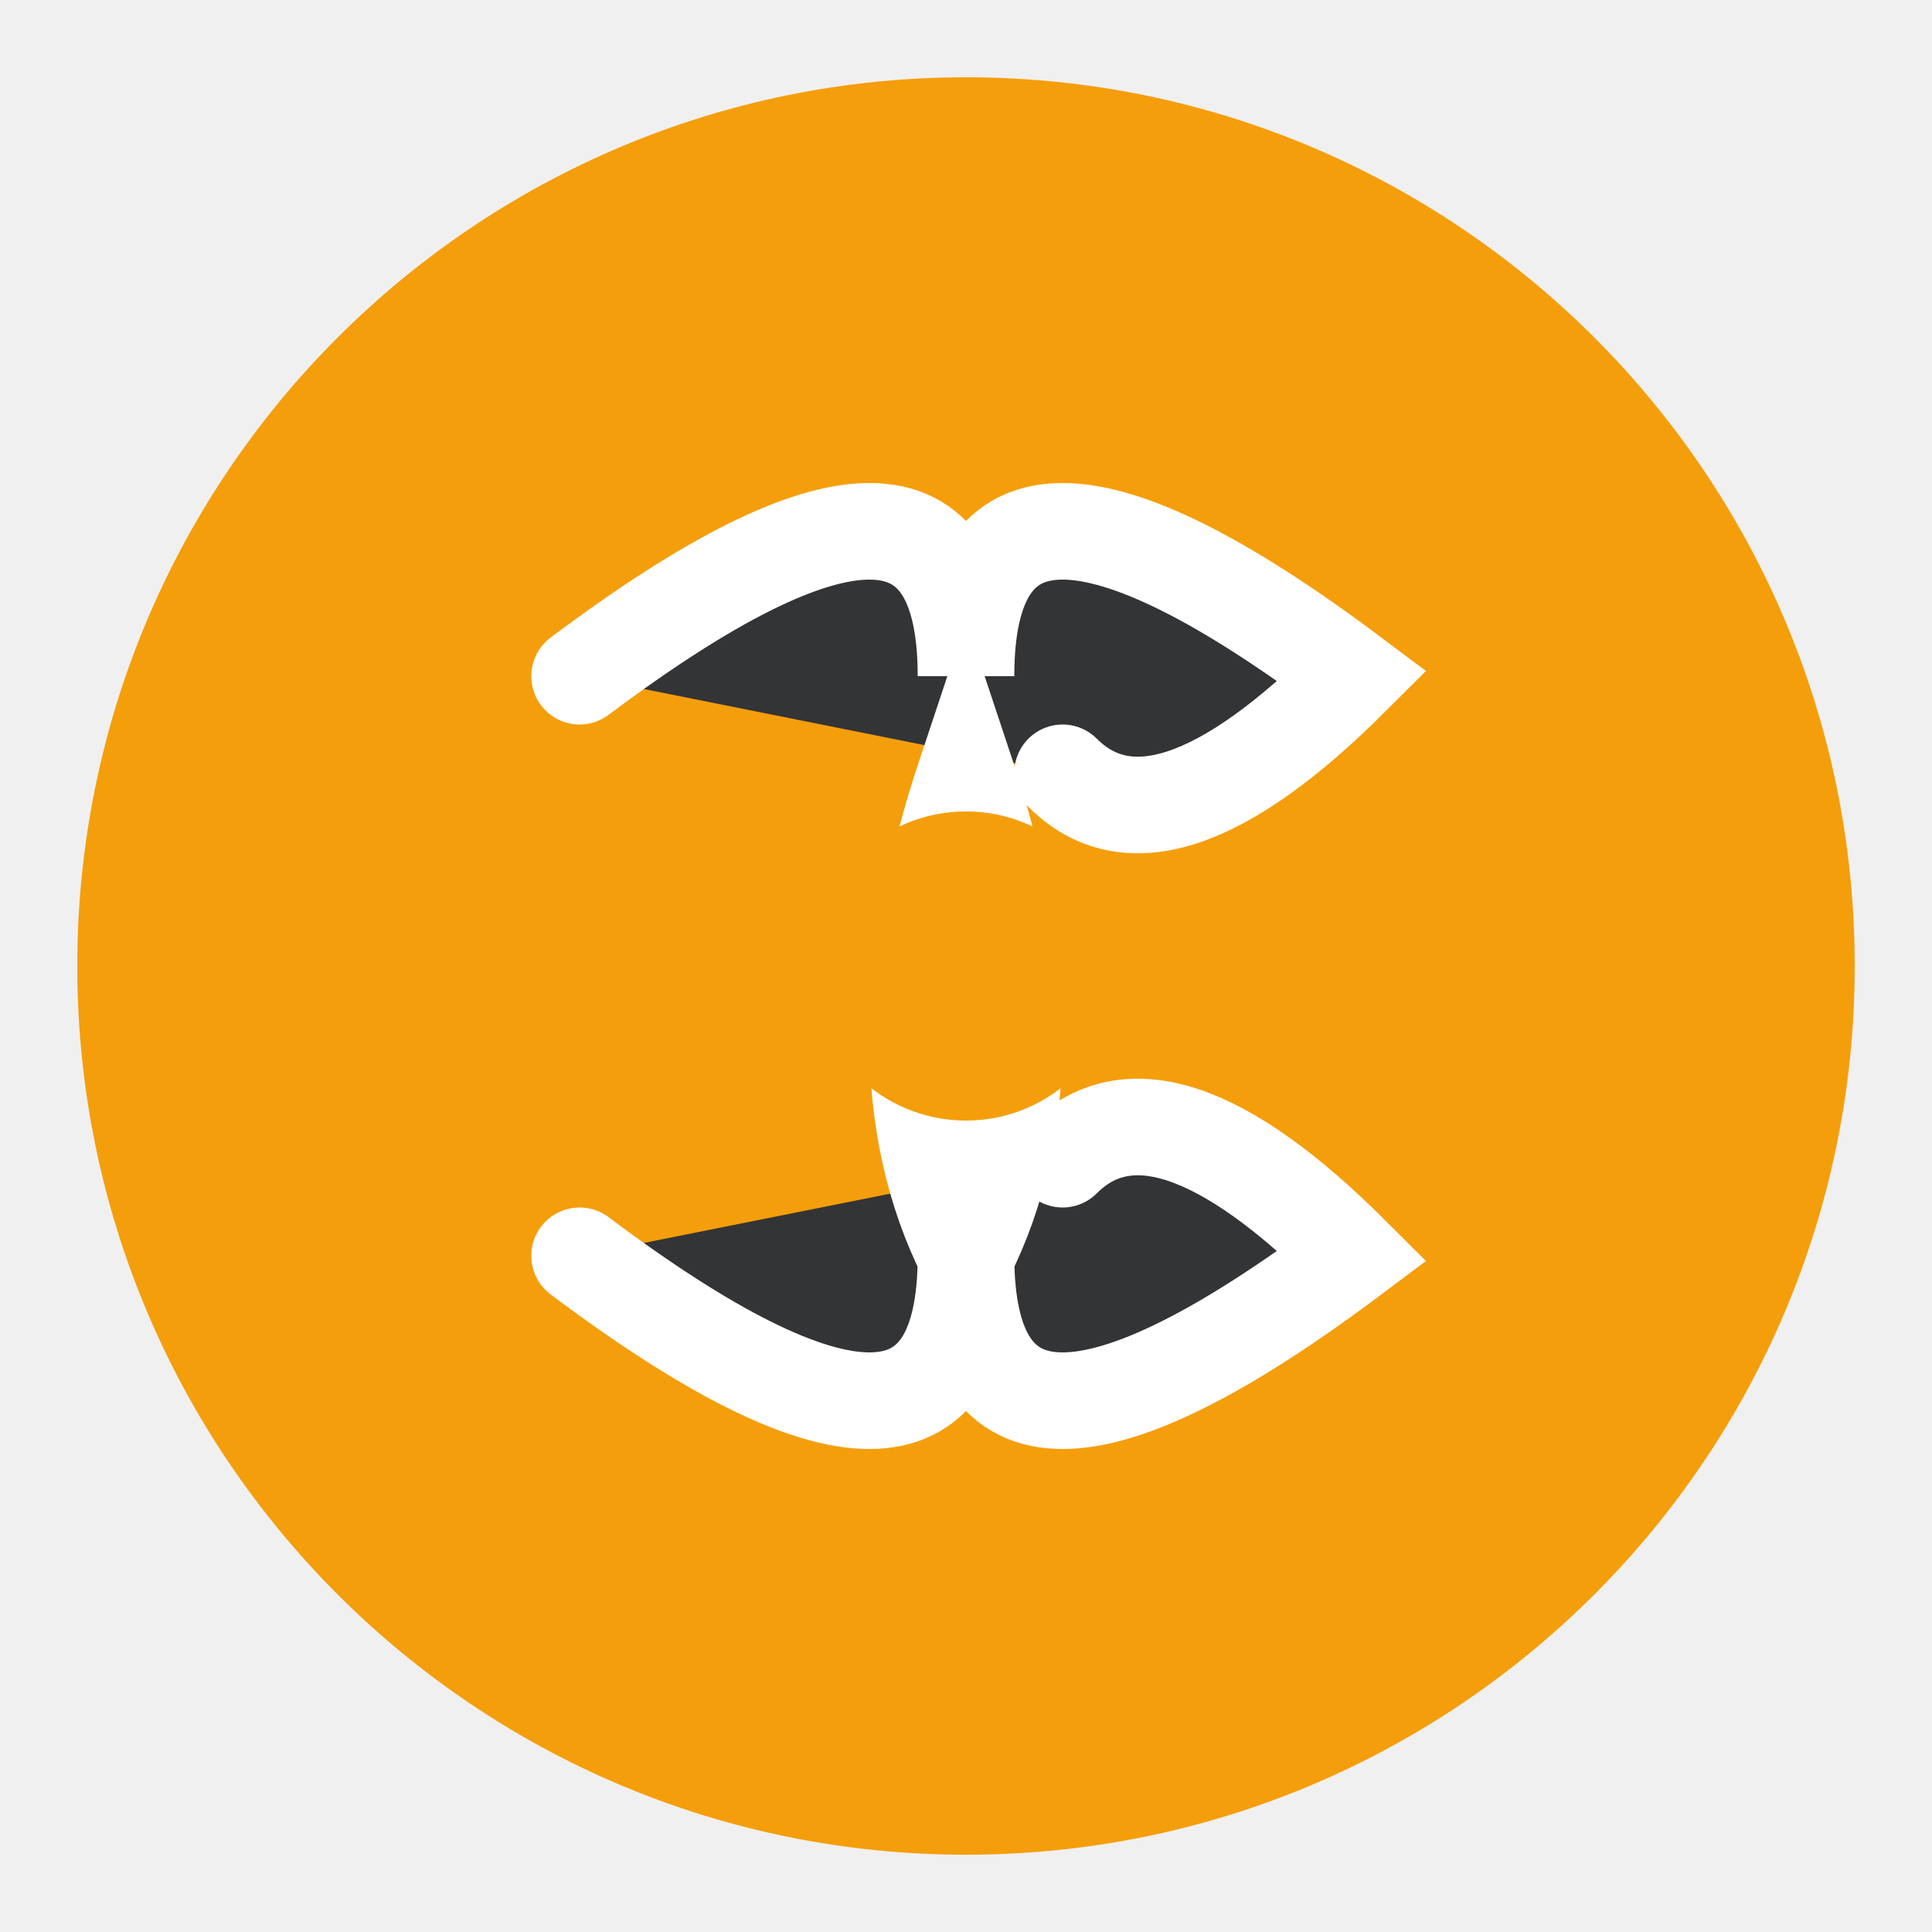
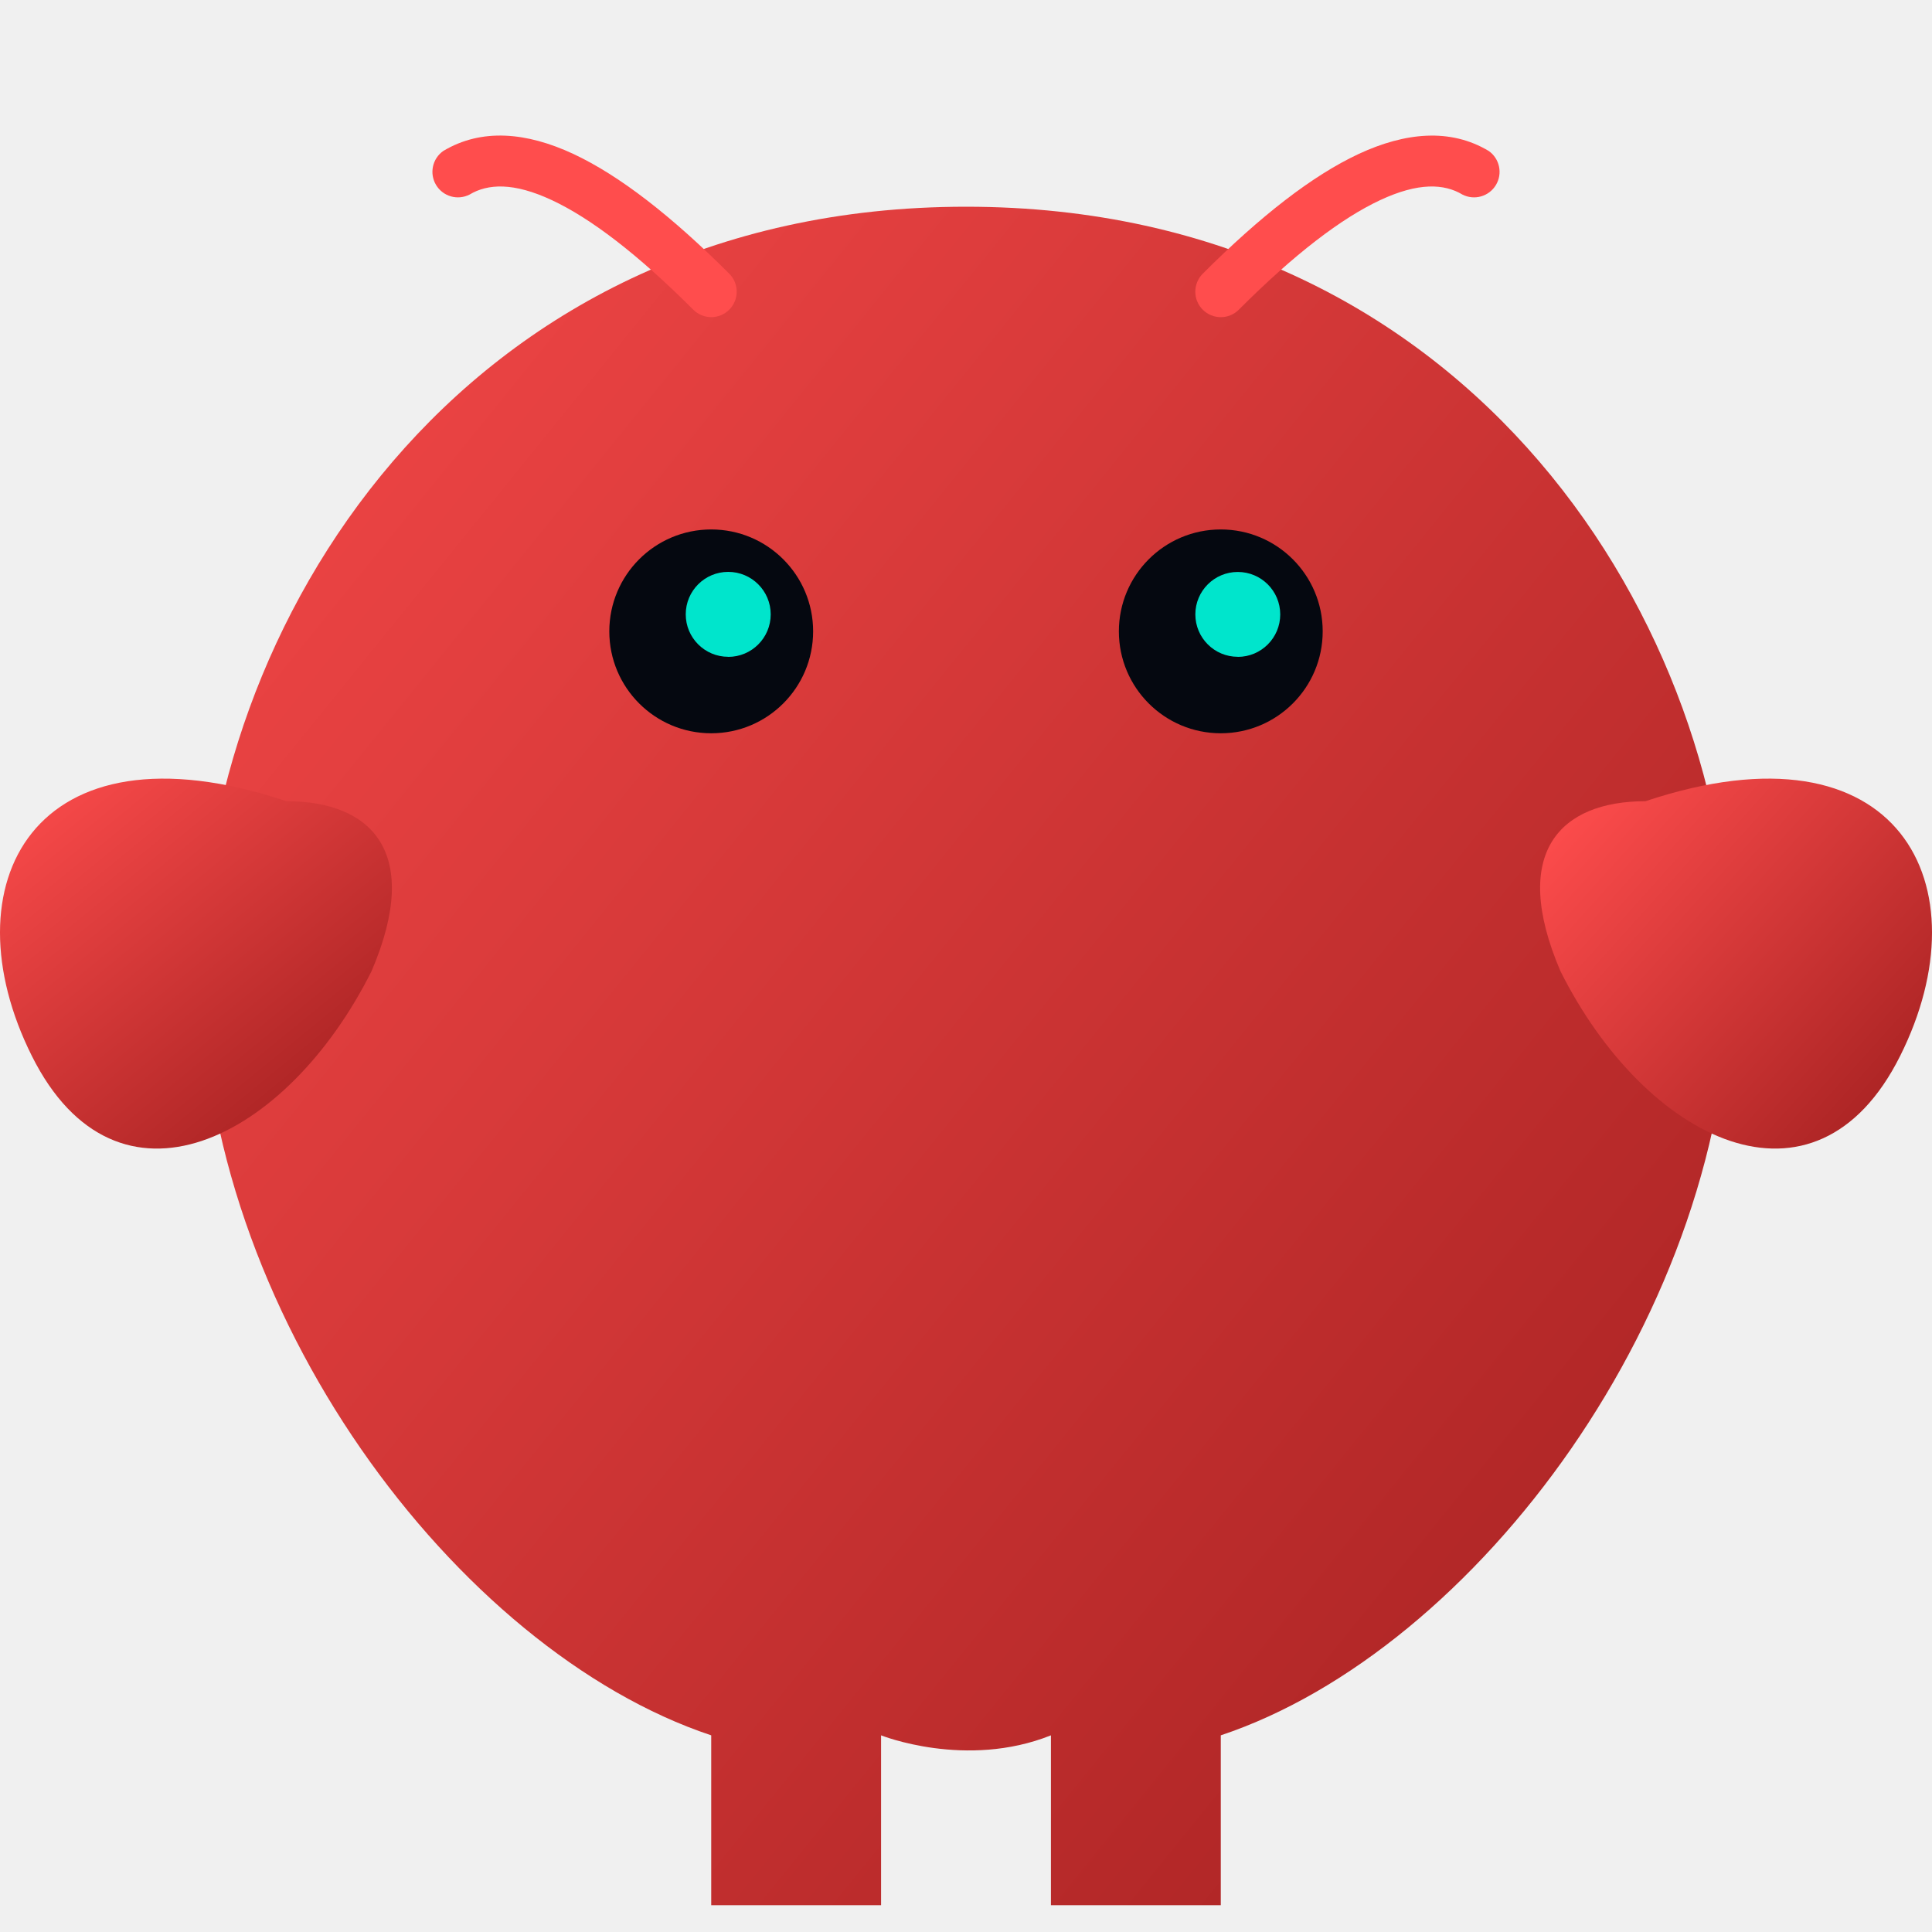
- <svg xmlns="http://www.w3.org/2000/svg" viewBox="0 0 100 100" fill="none">
-   <circle cx="50" cy="50" r="46" fill="#F59E0B" />
-   <path d="M30 35 Q50 20 50 35 Q50 20 70 35 Q60 45 55 40 M30 65 Q50 80 50 65 Q50 80 70 65 Q60 55 55 60 M50 40 Q45 55 50 65 Q55 55 50 40Z" stroke="#fff" stroke-width="5" stroke-linecap="round" fill="#1E293B" fill-opacity="0.9" />
-   <circle cx="50" cy="50" r="8" fill="#F59E0B" />
+ <svg xmlns="http://www.w3.org/2000/svg" height="1em" style="flex:none;line-height:1" viewBox="0 0 24 24" width="1em">
+   <path d="M12 2.568c-6.33 0-9.495 5.275-9.495 9.495 0 4.22 3.165 8.44 6.33 9.494v2.11h2.11v-2.11s1.055.422 2.11 0v2.11h2.11v-2.11c3.165-1.055 6.33-5.274 6.33-9.494S18.33 2.568 12 2.568z" fill="url(#lobe-icons-open-claw-0-_R_0_)" />
+   <path d="M3.56 9.953C.396 8.898-.66 11.008.396 13.118c1.055 2.11 3.164 1.055 4.22-1.055.632-1.477 0-2.11-1.056-2.11z" fill="url(#lobe-icons-open-claw-1-_R_0_)" />
+   <path d="M20.44 9.953c3.164-1.055 4.22 1.055 3.164 3.165-1.055 2.11-3.164 1.055-4.22-1.055-.632-1.477 0-2.11 1.056-2.11z" fill="url(#lobe-icons-open-claw-2-_R_0_)" />
+   <path d="M5.507 1.875c.476-.285 1.036-.233 1.615.037.577.27 1.223.774 1.937 1.488a.316.316 0 01-.447.447c-.693-.693-1.279-1.138-1.757-1.361-.475-.222-.795-.205-1.022-.069a.317.317 0 01-.326-.542zM16.877 1.913c.58-.27 1.14-.323 1.616-.038a.317.317 0 01-.326.542c-.227-.136-.547-.153-1.022.069-.478.223-1.064.668-1.756 1.361a.316.316 0 11-.448-.447c.714-.714 1.36-1.218 1.936-1.487z" fill="#FF4D4D" />
+   <path d="M8.835 9.109a1.266 1.266 0 100-2.532 1.266 1.266 0 000 2.532zM15.165 9.109a1.266 1.266 0 100-2.532 1.266 1.266 0 000 2.532z" fill="#050810" />
+   <path d="M9.046 8.16a.527.527 0 100-1.056.527.527 0 000 1.055zM15.376 8.16a.527.527 0 100-1.055.527.527 0 000 1.054z" fill="#00E5CC" />
+   <defs>
+     <linearGradient gradientUnits="userSpaceOnUse" id="lobe-icons-open-claw-0-_R_0_" x1="-.659" x2="27.023" y1=".458" y2="22.855">
+       <stop stop-color="#FF4D4D" />
+       <stop offset="1" stop-color="#991B1B" />
+     </linearGradient>
+     <linearGradient gradientUnits="userSpaceOnUse" id="lobe-icons-open-claw-1-_R_0_" x1="0" x2="4.311" y1="9.672" y2="14.949">
+       <stop stop-color="#FF4D4D" />
+       <stop offset="1" stop-color="#991B1B" />
+     </linearGradient>
+     <linearGradient gradientUnits="userSpaceOnUse" id="lobe-icons-open-claw-2-_R_0_" x1="19.385" x2="24.399" y1="9.953" y2="14.462">
+       <stop stop-color="#FF4D4D" />
+       <stop offset="1" stop-color="#991B1B" />
+     </linearGradient>
+   </defs>
</svg>
